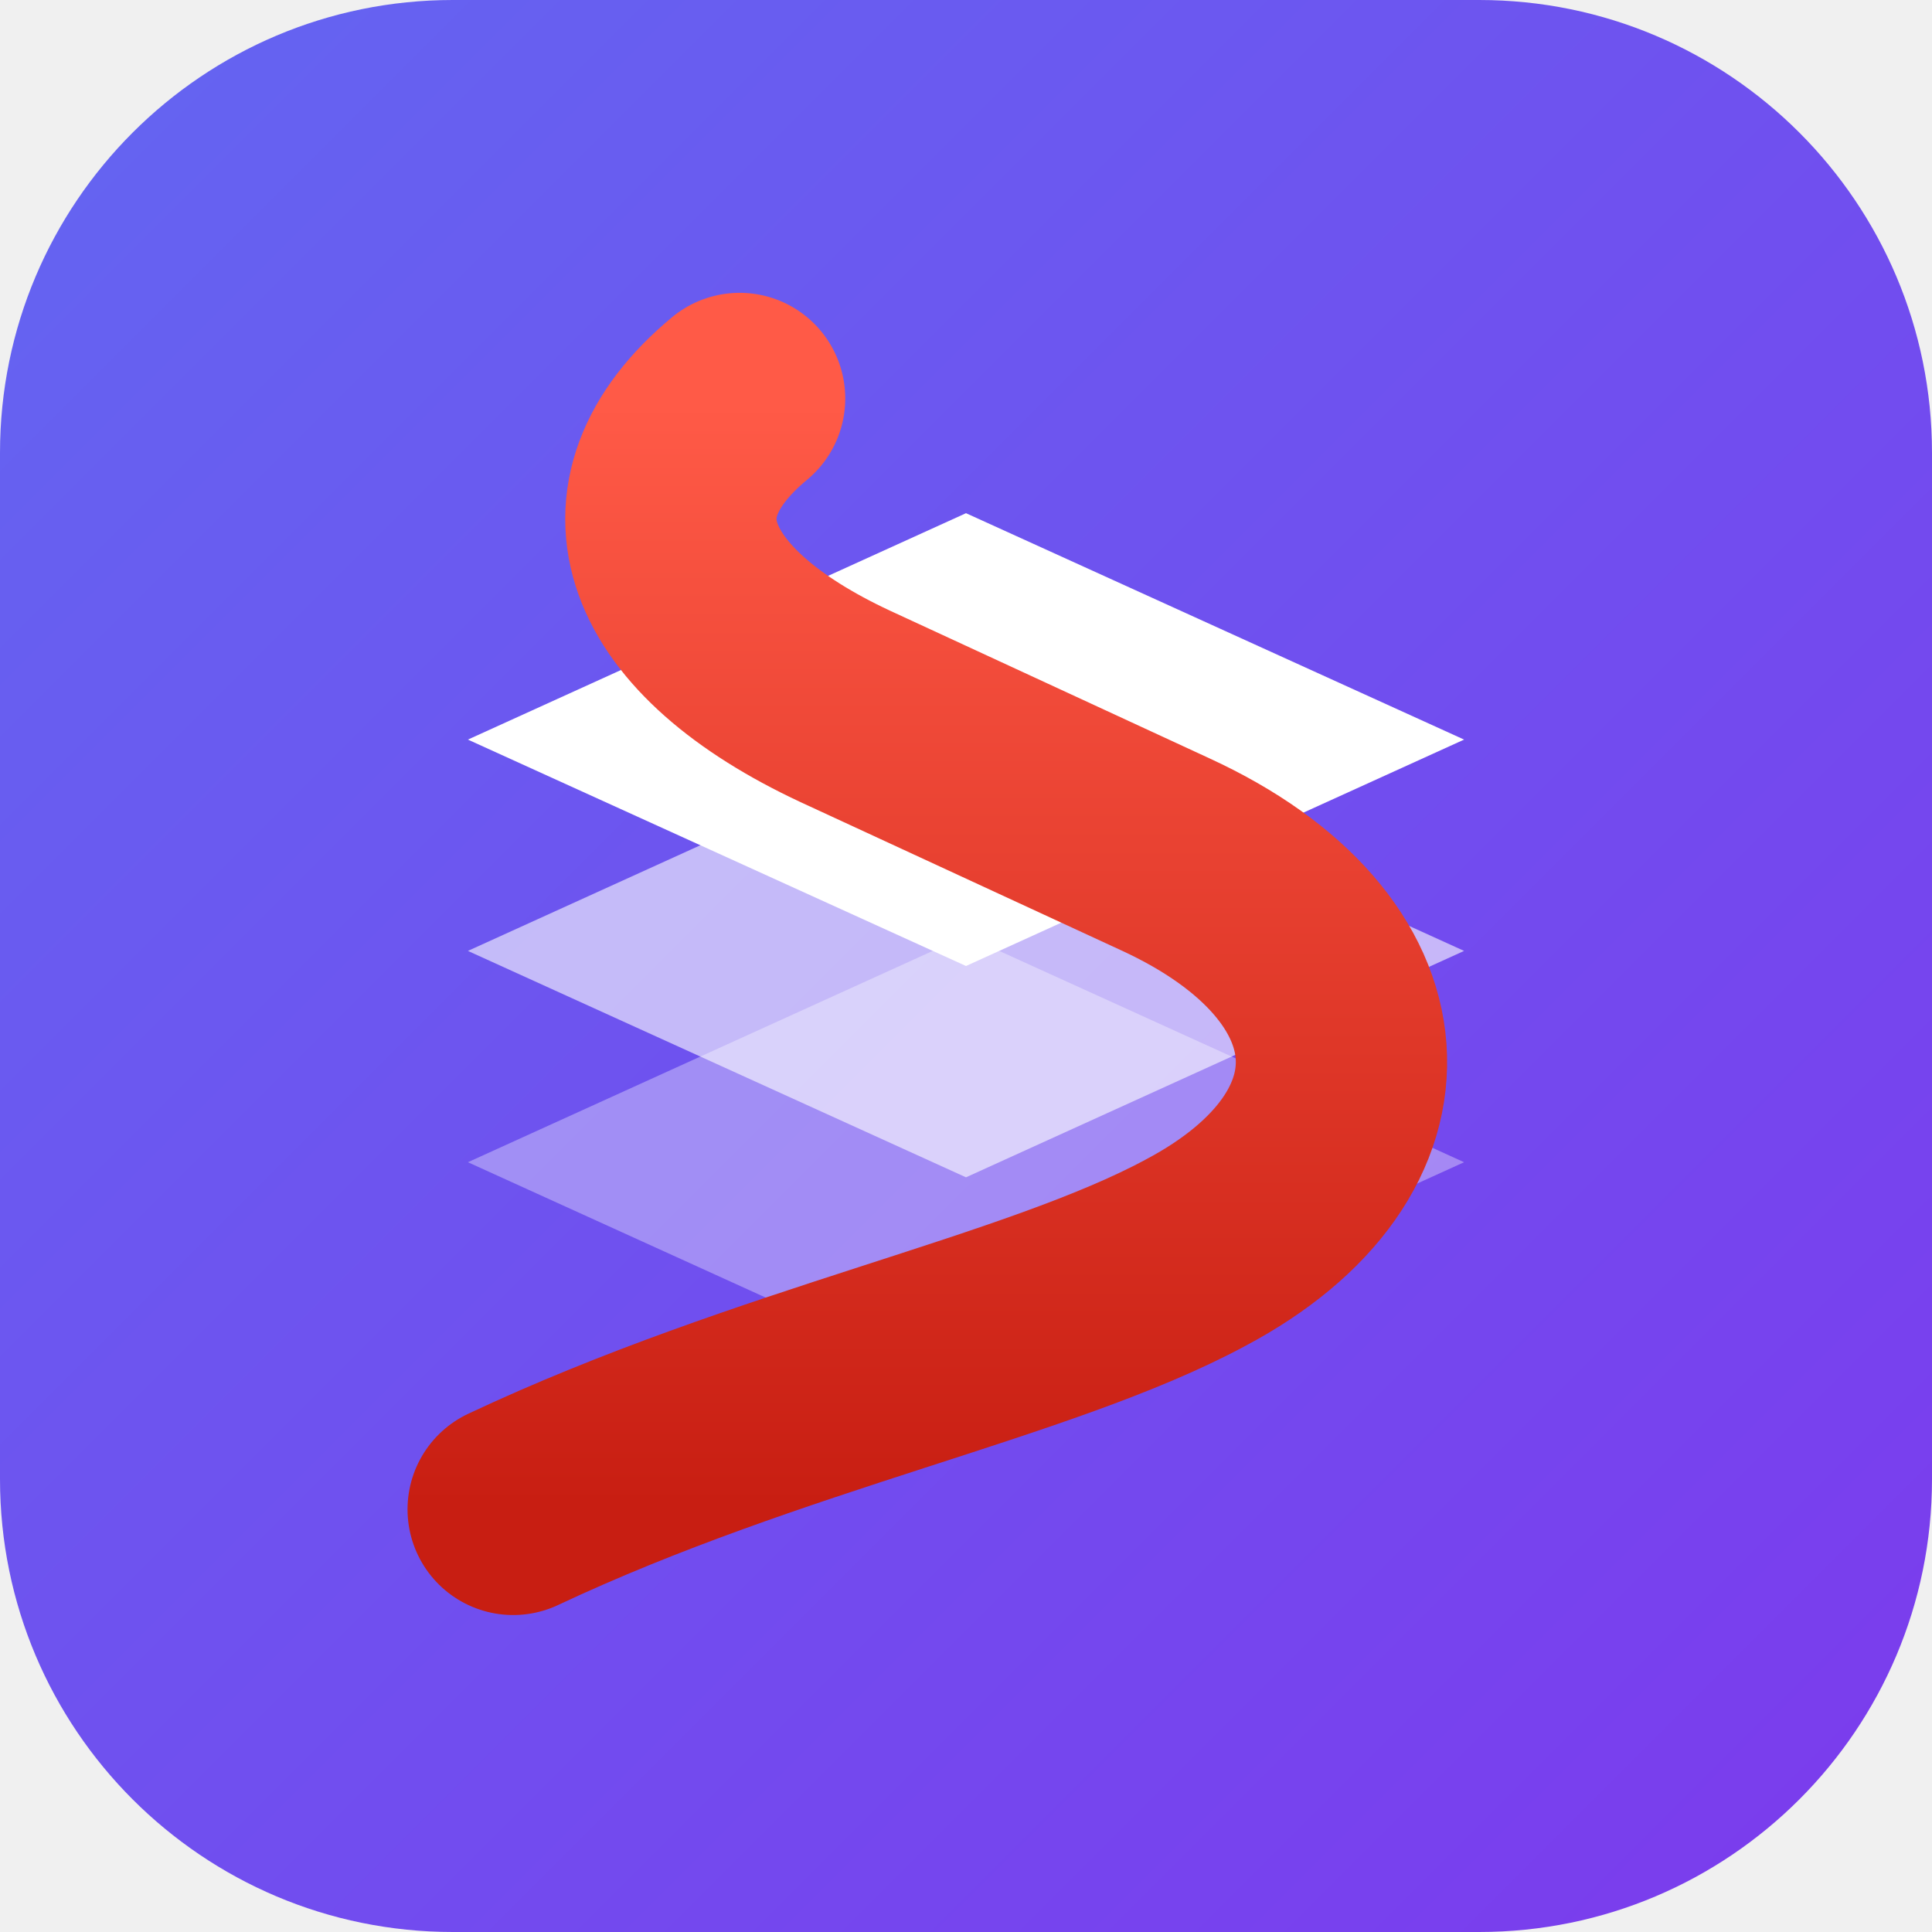
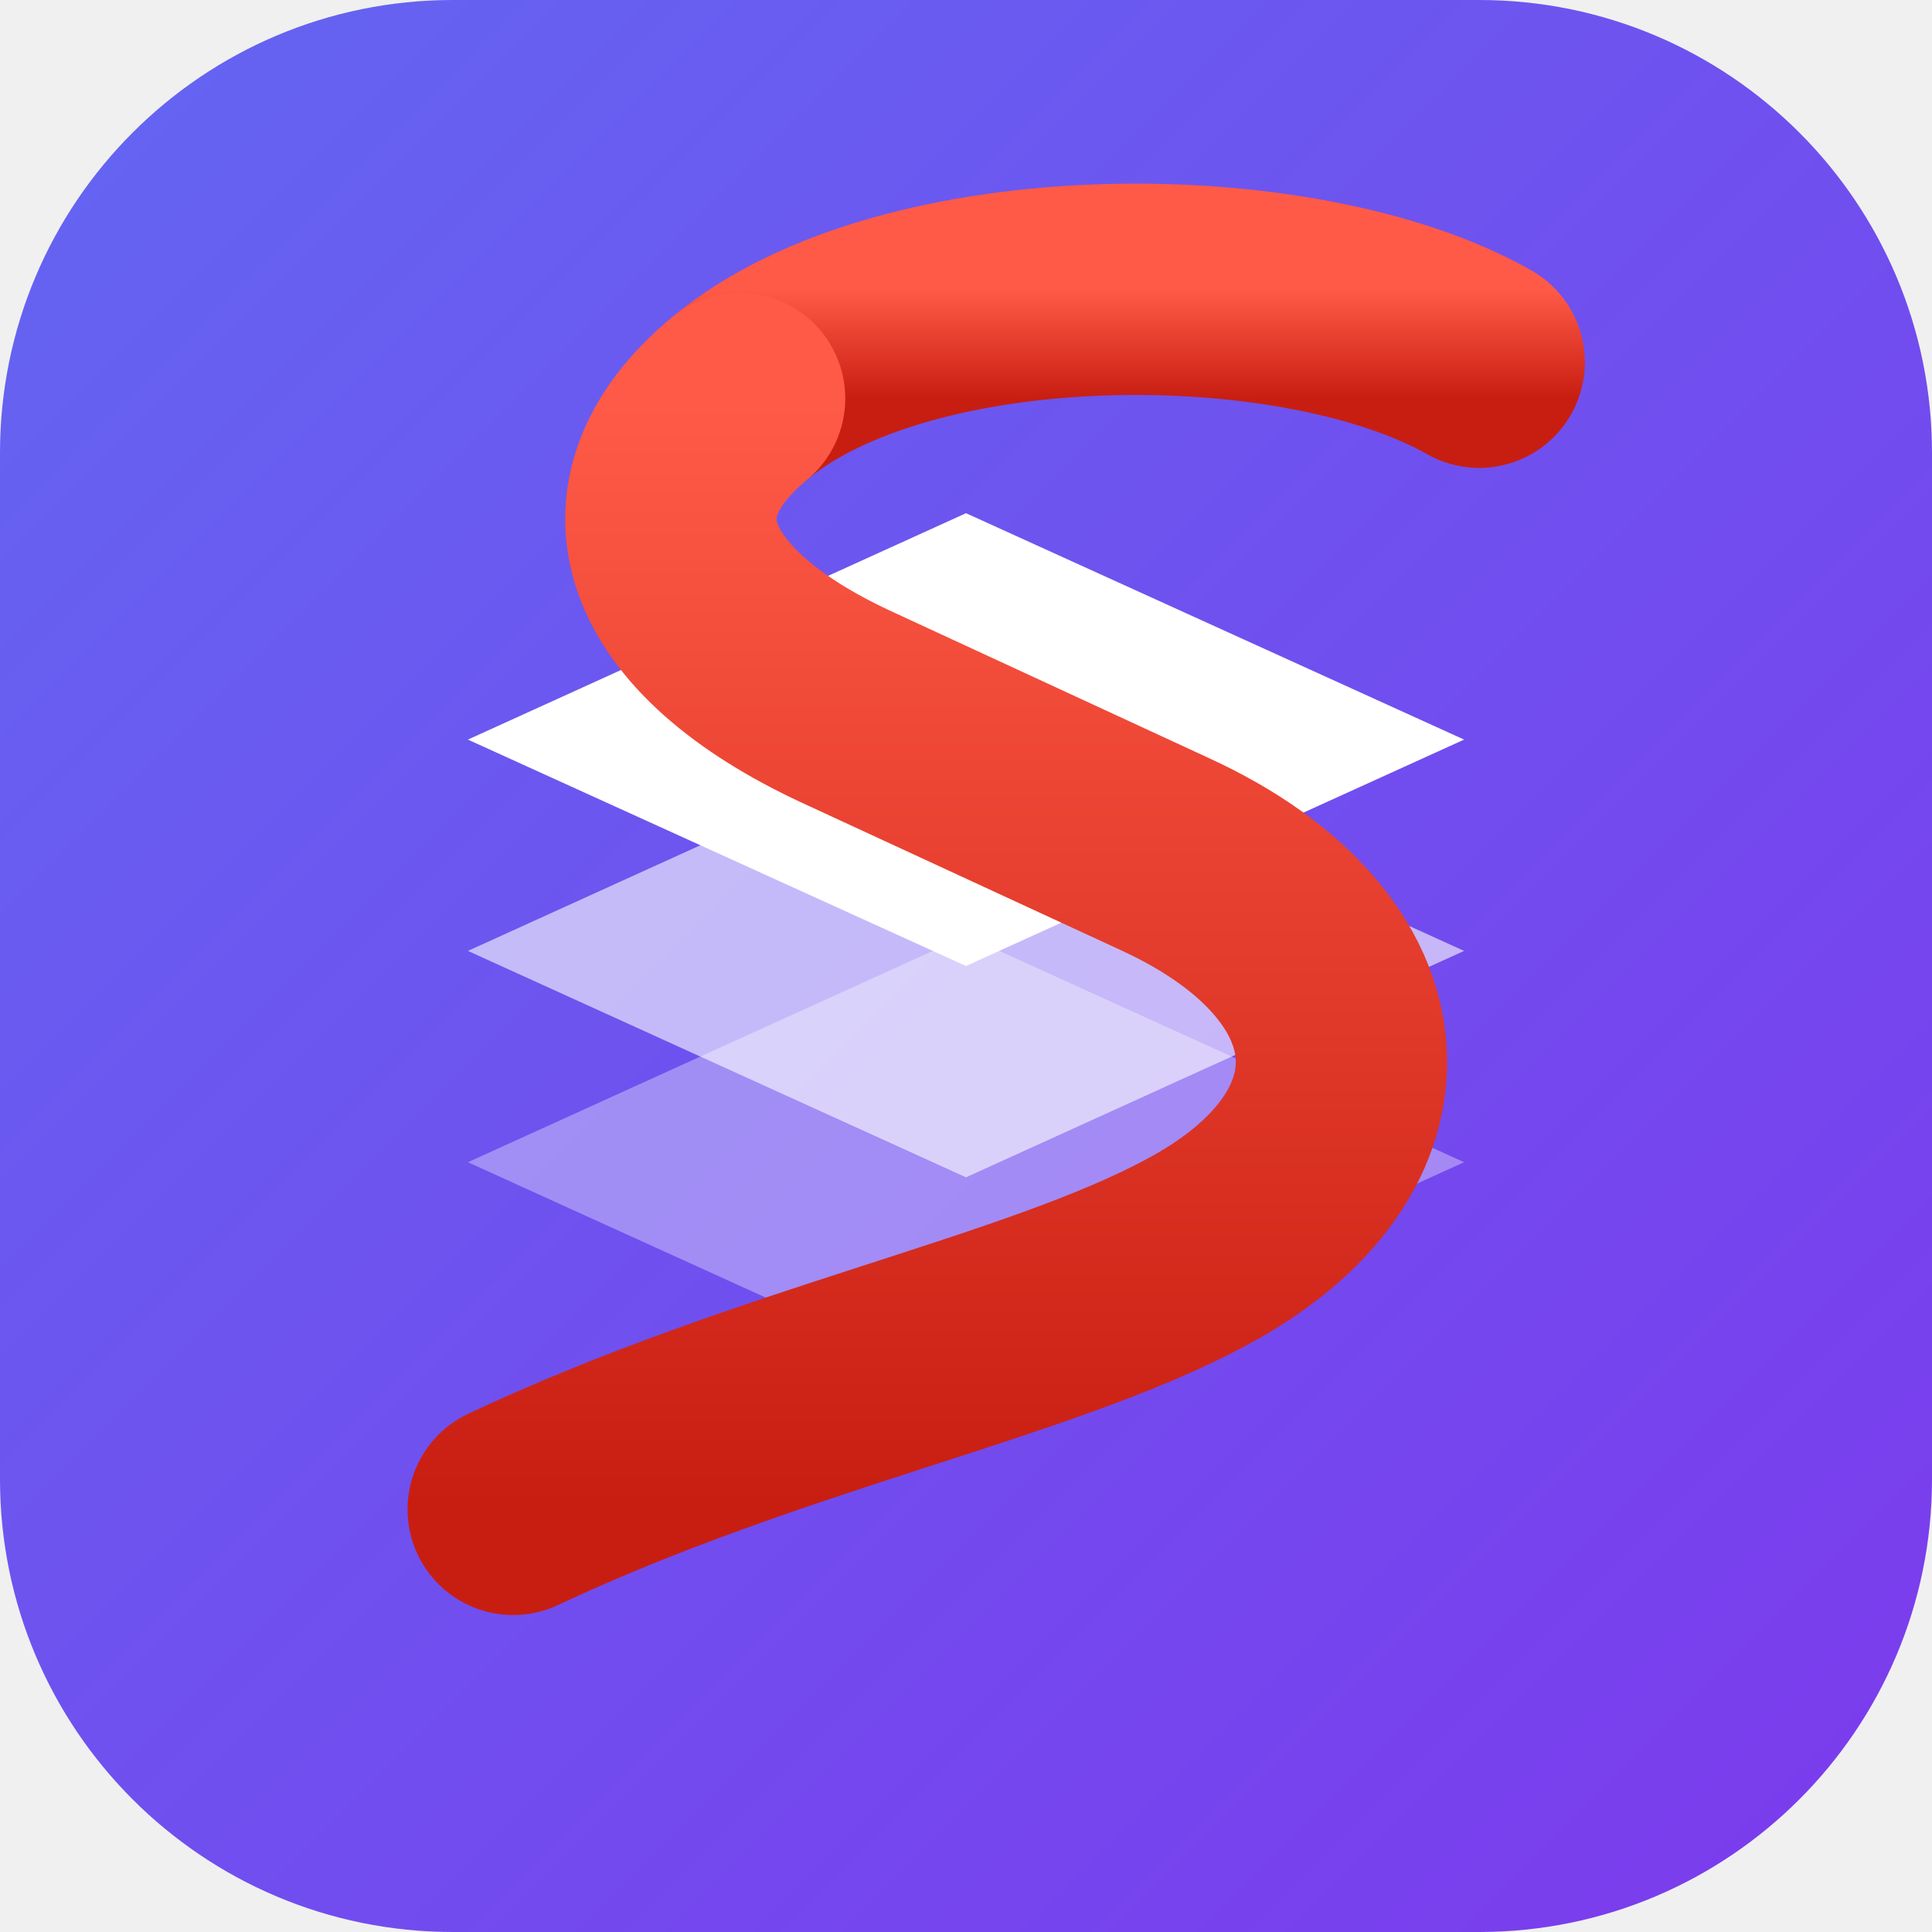
<svg xmlns="http://www.w3.org/2000/svg" viewBox="0 0 64 64" role="img" aria-labelledby="t">
  <defs>
    <linearGradient id="sra-bg" x1="0" y1="0" x2="1" y2="1">
      <stop offset="0" stop-color="#6366F1" />
      <stop offset="1" stop-color="#7C3AED" />
    </linearGradient>
    <linearGradient id="sra-ribbon" x1="0" y1="0" x2="0" y2="1">
      <stop offset="0" stop-color="#FF5A47" />
      <stop offset="1" stop-color="#C81E12" />
    </linearGradient>
  </defs>
  <rect width="64" height="64" rx="15" fill="url(#sra-bg)" />
+   <path d="M49 12c-6-3.4-19-3.4-24.5 1.2" fill="none" stroke="url(#sra-ribbon)" stroke-width="7" stroke-linecap="round" />
  <path d="M32 31 48.5 38.5 32 46 15.5 38.5Z" fill="#fff" fill-opacity=".35" />
  <path d="M32 24 48.5 31.5 32 39 15.5 31.5Z" fill="#fff" fill-opacity=".6" />
  <path d="M32 17 48.5 24.5 32 32 15.5 24.5Z" fill="#fff" />
  <path d="M24.5 13.2C20.4 16.6 22 20.6 28 23.4l10.6 4.9c7.4 3.4 7.8 9.6 1 13.2C34.4 44.3 25.5 46 17 50" fill="none" stroke="url(#sra-ribbon)" stroke-width="7" stroke-linecap="round" />
</svg>
